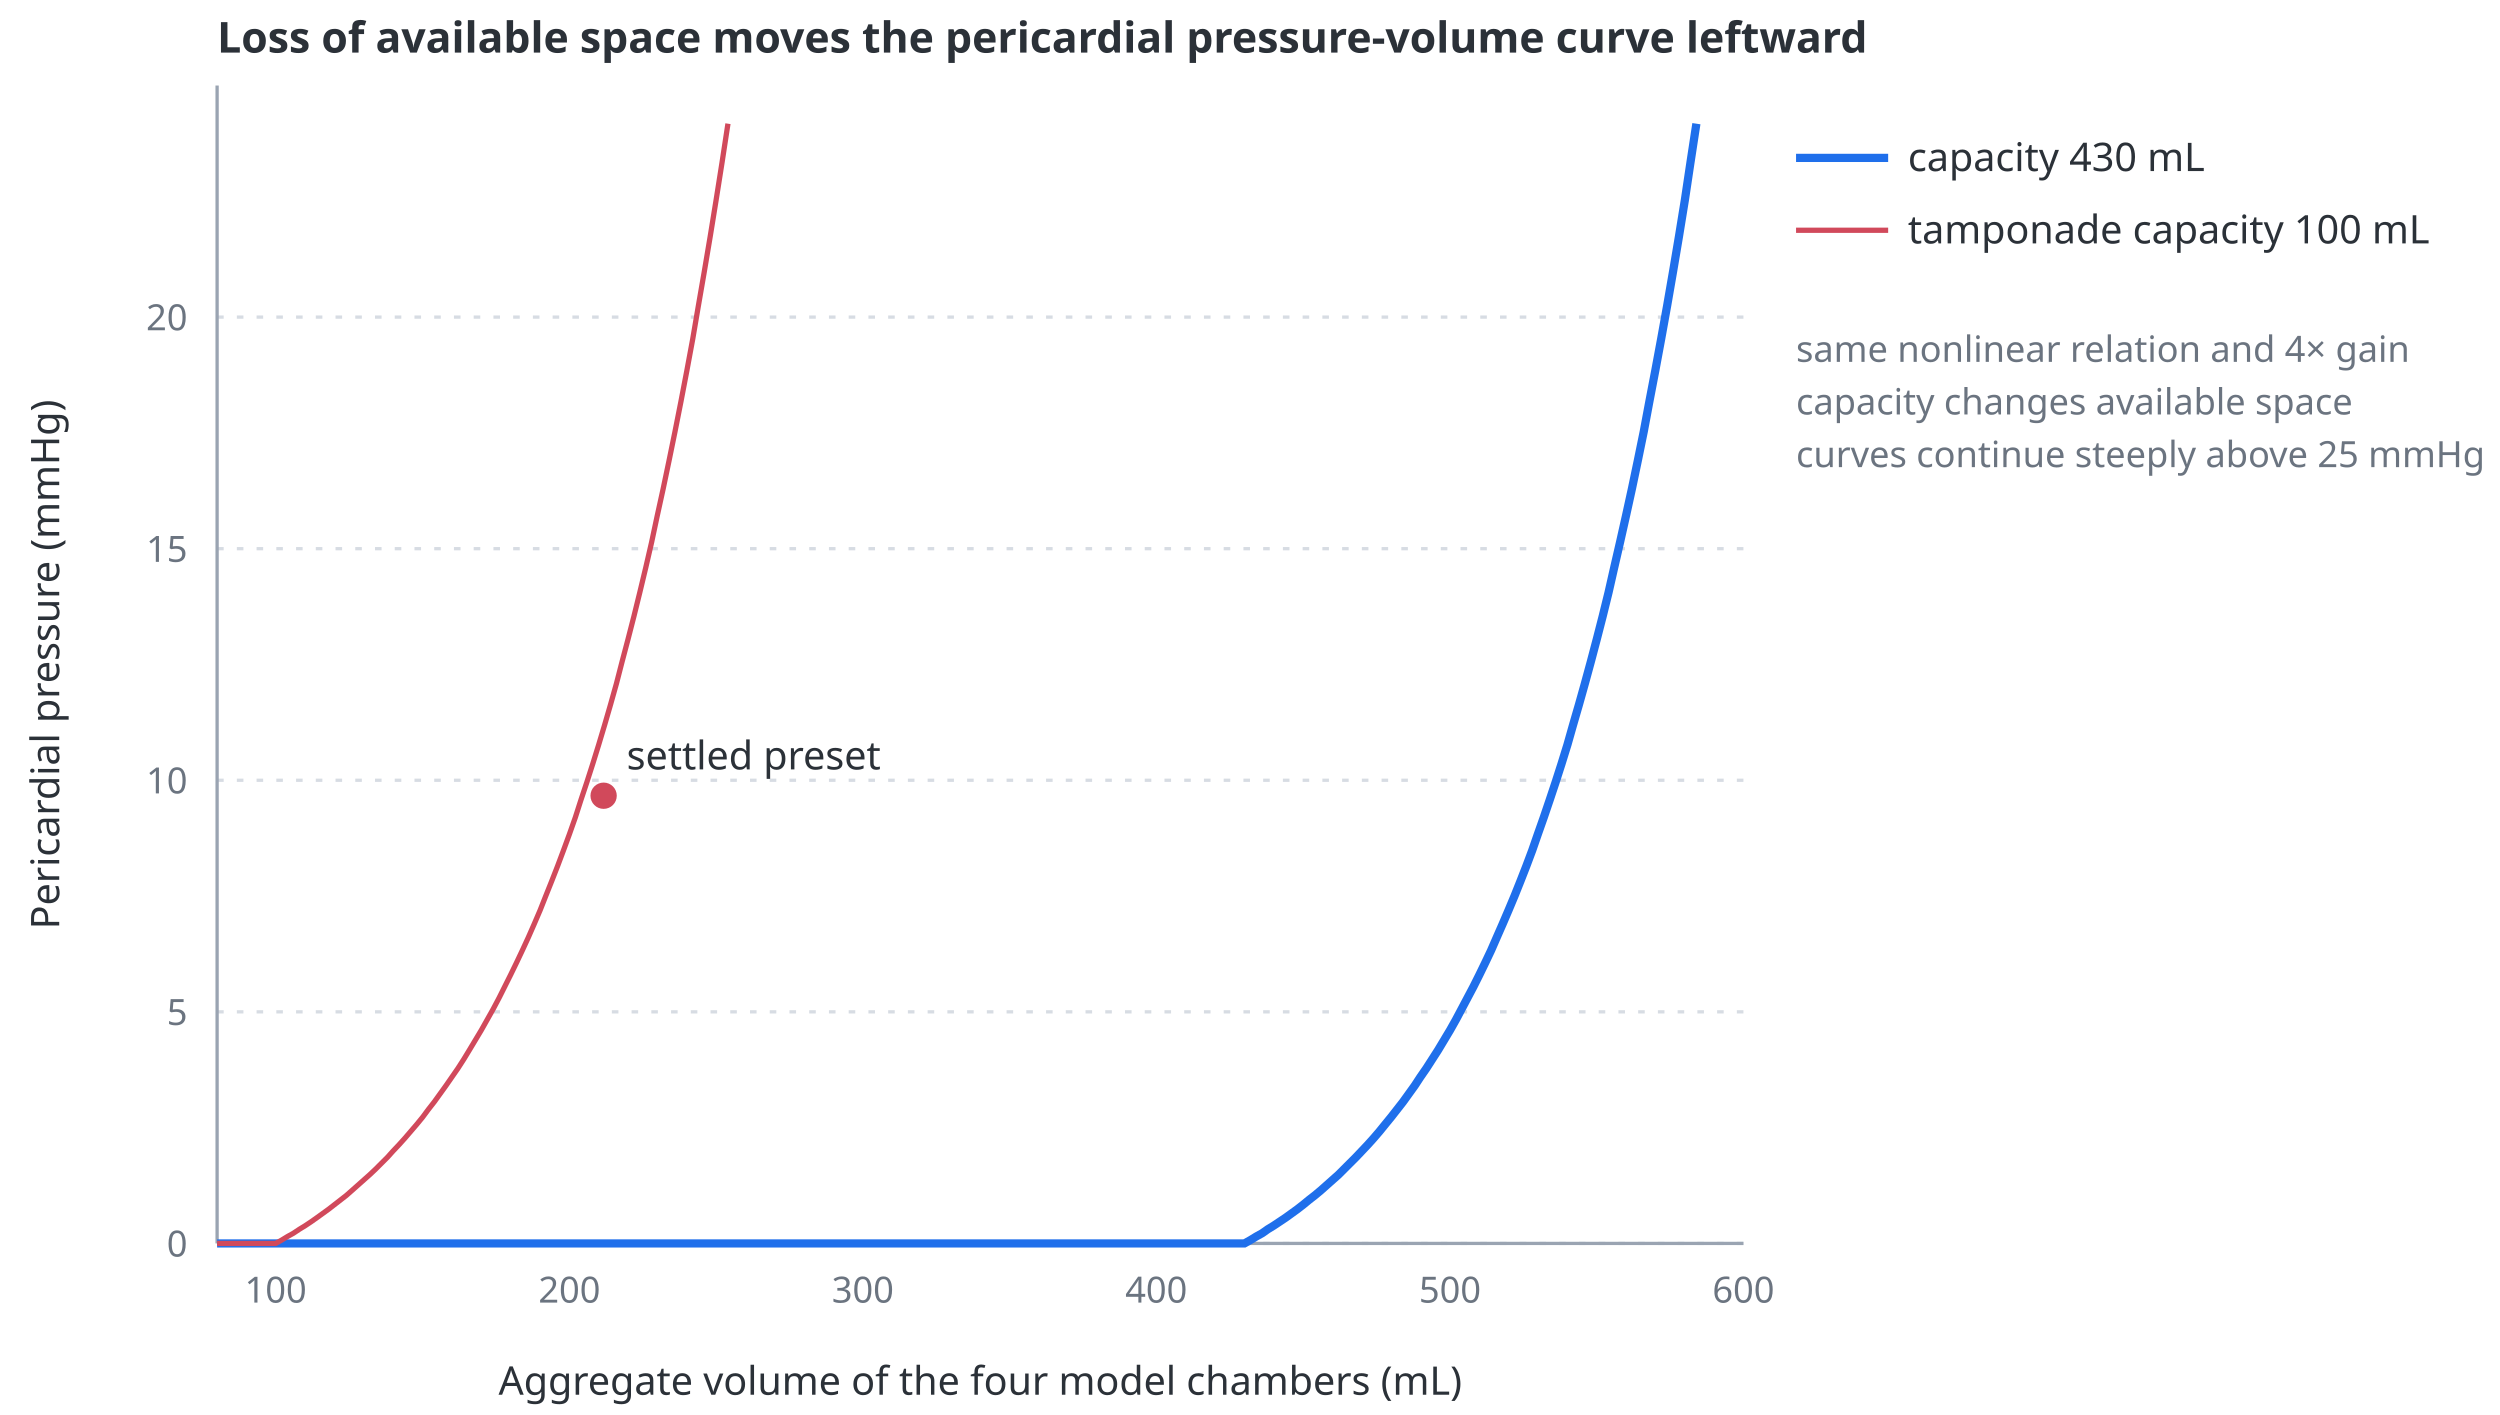
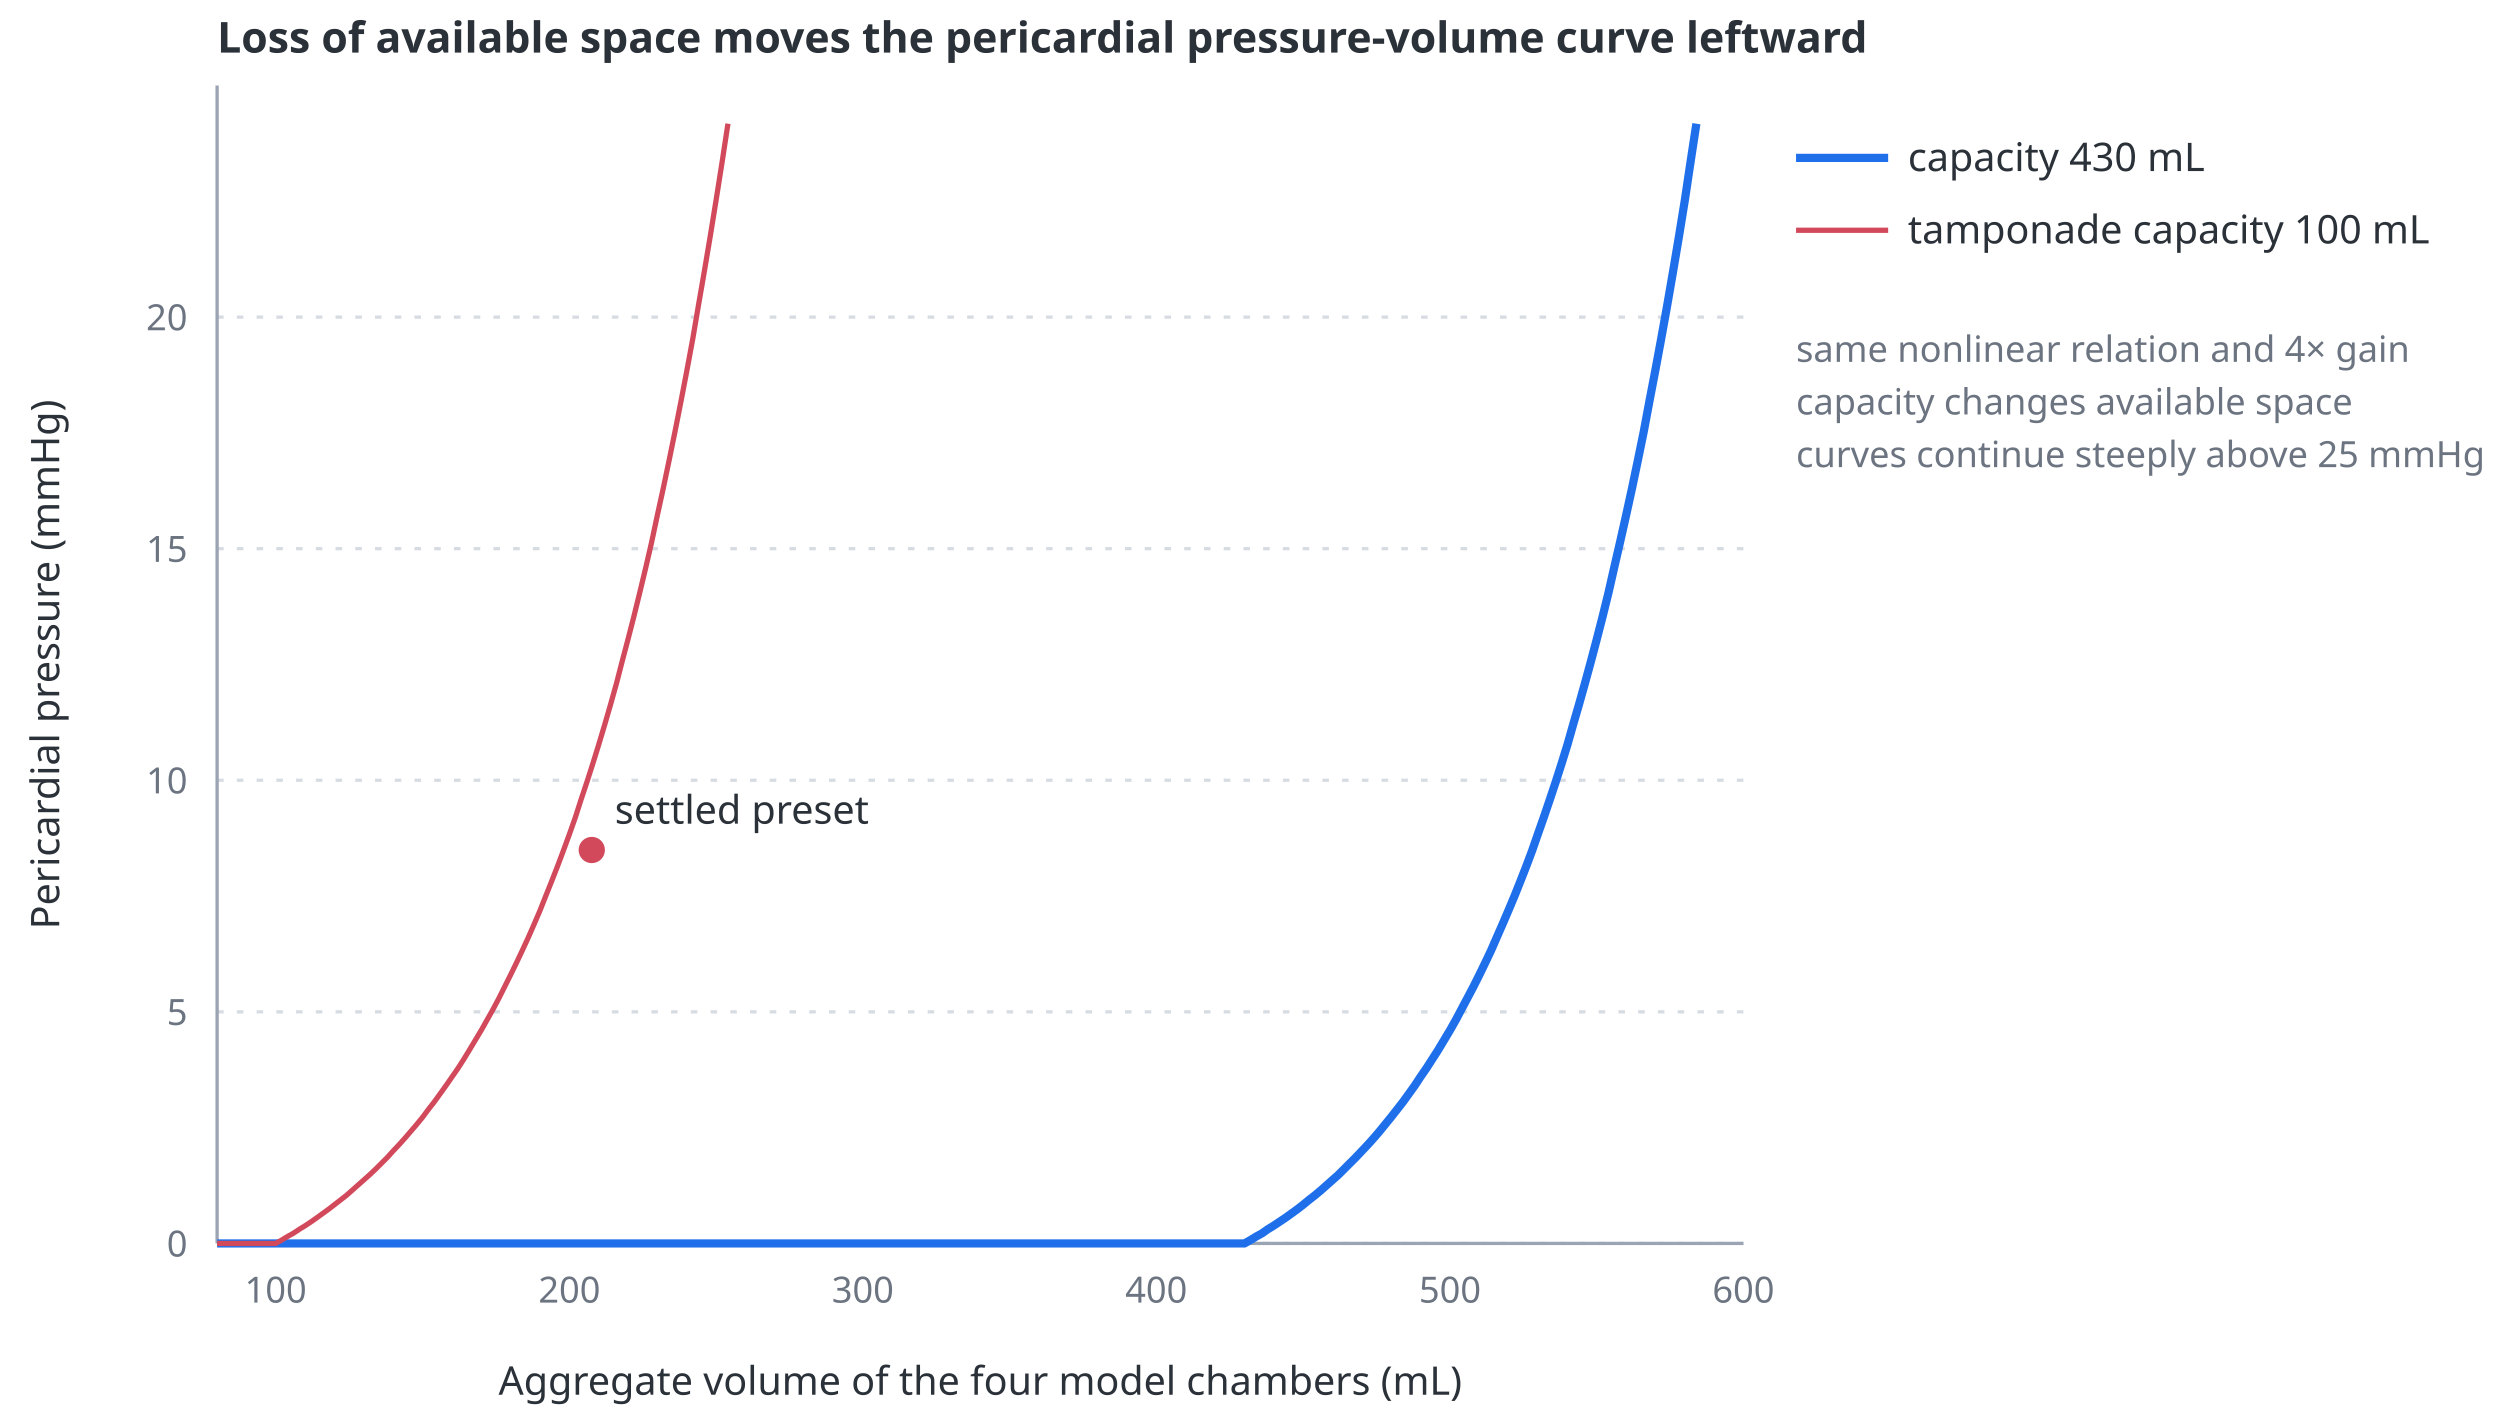
<svg xmlns="http://www.w3.org/2000/svg" viewBox="0 0 760 430" class="arthur-fig" role="img" aria-label="Loss of available space moves the pericardial pressure-volume curve leftward">
  <style>
  svg.arthur-fig .bg { fill: none }
  svg.arthur-fig .axis { stroke: var(--fig-axis, #9aa4b2); stroke-width: 1 }
  svg.arthur-fig .grid { stroke: var(--fig-grid, #d7dce3); stroke-width: 1; stroke-dasharray: 2 4 }
  svg.arthur-fig .tick { fill: var(--fig-muted, #6b7480); font: 11px system-ui, sans-serif }
  svg.arthur-fig .label { fill: var(--fig-text, #2b3138); font: 12px system-ui, sans-serif }
  svg.arthur-fig .title { fill: var(--fig-text, #2b3138); font: 600 13px system-ui, sans-serif }
  svg.arthur-fig .lm { stroke: var(--fig-grid, #d7dce3); stroke-width: 1 }
  svg.arthur-fig .lm-text { fill: var(--fig-muted, #6b7480); font: 600 11px system-ui, sans-serif }
  svg.arthur-fig .total { stroke: var(--fig-total, #1f6feb); stroke-width: 2.5; fill: none }
  svg.arthur-fig .alv { stroke: var(--fig-alv, #d1495b); stroke-width: 1.6; fill: none; stroke-dasharray: 6 3 }
  svg.arthur-fig .extra { stroke: var(--fig-extra, #2a9d8f); stroke-width: 1.6; fill: none; stroke-dasharray: 6 3 }
  svg.arthur-fig .nadir { stroke: var(--fig-total, #1f6feb); stroke-width: 1; stroke-dasharray: 3 3 }
  svg.arthur-fig .dot { fill: var(--fig-total, #1f6feb); stroke: none }
  @media (prefers-color-scheme: dark) {
    svg.arthur-fig .axis { stroke: #5b6472 }
    svg.arthur-fig .grid, svg.arthur-fig .lm { stroke: #363d47 }
    svg.arthur-fig .tick, svg.arthur-fig .lm-text { fill: #8b95a3 }
    svg.arthur-fig .label, svg.arthur-fig .title { fill: #d6dbe2 }
    svg.arthur-fig .total, svg.arthur-fig .nadir { stroke: #58a6ff }
    svg.arthur-fig .dot { fill: #58a6ff }
    svg.arthur-fig .alv { stroke: #f08c9a }
    svg.arthur-fig .extra { stroke: #4fd1c1 }
  }
</style>
  <rect class="bg" width="760" height="430" />
  <text class="title" x="66" y="16">Loss of available space moves the pericardial pressure-volume curve leftward</text>
  <line class="grid" x1="66" y1="378.0" x2="530" y2="378.0" />
  <text class="tick" x="57" y="382.0" text-anchor="end">0</text>
  <line class="grid" x1="66" y1="307.6" x2="530" y2="307.6" />
  <text class="tick" x="57" y="311.6" text-anchor="end">5</text>
  <line class="grid" x1="66" y1="237.2" x2="530" y2="237.2" />
  <text class="tick" x="57" y="241.2" text-anchor="end">10</text>
  <line class="grid" x1="66" y1="166.8" x2="530" y2="166.8" />
  <text class="tick" x="57" y="170.8" text-anchor="end">15</text>
  <line class="grid" x1="66" y1="96.4" x2="530" y2="96.4" />
  <text class="tick" x="57" y="100.4" text-anchor="end">20</text>
  <text class="tick" x="83.8" y="396" text-anchor="middle">100</text>
  <text class="tick" x="173.1" y="396" text-anchor="middle">200</text>
  <text class="tick" x="262.3" y="396" text-anchor="middle">300</text>
  <text class="tick" x="351.5" y="396" text-anchor="middle">400</text>
  <text class="tick" x="440.8" y="396" text-anchor="middle">500</text>
  <text class="tick" x="530.0" y="396" text-anchor="middle">600</text>
  <line class="axis" x1="66" y1="26" x2="66" y2="378" />
  <line class="axis" x1="66" y1="378.0" x2="530" y2="378.0" />
  <path class="total" style="stroke-dasharray:none" d="M66.0 378.0 L67.8 378.0 L69.6 378.0 L71.4 378.0 L73.1 378.0 L74.9 378.0 L76.7 378.0 L78.5 378.0 L80.3 378.0 L82.1 378.0 L83.8 378.0 L85.6 378.0 L87.4 378.0 L89.2 378.0 L91.0 378.0 L92.8 378.0 L94.6 378.0 L96.3 378.0 L98.1 378.0 L99.9 378.0 L101.7 378.0 L103.5 378.0 L105.3 378.0 L107.0 378.0 L108.8 378.0 L110.6 378.0 L112.4 378.0 L114.2 378.0 L116.0 378.0 L117.8 378.0 L119.5 378.0 L121.3 378.0 L123.1 378.0 L124.9 378.0 L126.7 378.0 L128.5 378.0 L130.2 378.0 L132.0 378.0 L133.8 378.0 L135.6 378.0 L137.4 378.0 L139.2 378.0 L141.0 378.0 L142.7 378.0 L144.5 378.0 L146.3 378.0 L148.1 378.0 L149.9 378.0 L151.7 378.0 L153.4 378.0 L155.2 378.0 L157.0 378.0 L158.8 378.0 L160.6 378.0 L162.4 378.0 L164.2 378.0 L165.9 378.0 L167.7 378.0 L169.5 378.0 L171.3 378.0 L173.1 378.0 L174.9 378.0 L176.6 378.0 L178.4 378.0 L180.2 378.0 L182.0 378.0 L183.8 378.0 L185.6 378.0 L187.4 378.0 L189.1 378.0 L190.9 378.0 L192.7 378.0 L194.5 378.0 L196.3 378.0 L198.1 378.0 L199.8 378.0 L201.6 378.0 L203.4 378.0 L205.2 378.0 L207.0 378.0 L208.8 378.0 L210.6 378.0 L212.3 378.0 L214.1 378.0 L215.9 378.0 L217.7 378.0 L219.5 378.0 L221.3 378.0 L223.0 378.0 L224.8 378.0 L226.6 378.0 L228.4 378.0 L230.2 378.0 L232.0 378.0 L233.8 378.0 L235.5 378.0 L237.3 378.0 L239.1 378.0 L240.9 378.0 L242.7 378.0 L244.5 378.0 L246.2 378.0 L248.0 378.0 L249.8 378.0 L251.6 378.0 L253.4 378.0 L255.2 378.0 L257.0 378.0 L258.7 378.0 L260.5 378.0 L262.3 378.0 L264.1 378.0 L265.9 378.0 L267.7 378.0 L269.4 378.0 L271.2 378.0 L273.0 378.0 L274.8 378.0 L276.6 378.0 L278.4 378.0 L280.2 378.0 L281.9 378.0 L283.7 378.0 L285.5 378.0 L287.3 378.0 L289.1 378.0 L290.9 378.0 L292.6 378.0 L294.4 378.0 L296.2 378.0 L298.0 378.0 L299.8 378.0 L301.6 378.0 L303.4 378.0 L305.1 378.0 L306.9 378.0 L308.7 378.0 L310.5 378.0 L312.3 378.0 L314.1 378.0 L315.8 378.0 L317.6 378.0 L319.4 378.0 L321.2 378.0 L323.0 378.0 L324.8 378.0 L326.6 378.0 L328.3 378.0 L330.1 378.0 L331.9 378.0 L333.7 378.0 L335.5 378.0 L337.3 378.0 L339.0 378.0 L340.8 378.0 L342.6 378.0 L344.4 378.0 L346.2 378.0 L348.0 378.0 L349.8 378.0 L351.5 378.0 L353.3 378.0 L355.1 378.0 L356.9 378.0 L358.7 378.0 L360.5 378.0 L362.2 378.0 L364.0 378.0 L365.8 378.0 L367.6 378.0 L369.4 378.0 L371.2 378.0 L373.0 378.0 L374.7 378.0 L376.5 378.0 L378.3 378.0 L380.1 377.0 L381.9 375.9 L383.7 374.9 L385.4 373.7 L387.2 372.6 L389.0 371.4 L390.8 370.2 L392.6 368.9 L394.4 367.6 L396.2 366.2 L397.9 364.8 L399.7 363.4 L401.5 361.9 L403.3 360.3 L405.1 358.7 L406.9 357.1 L408.6 355.4 L410.4 353.6 L412.2 351.8 L414.0 349.9 L415.8 348.0 L417.6 346.0 L419.4 343.9 L421.1 341.8 L422.9 339.6 L424.7 337.3 L426.5 335.0 L428.3 332.5 L430.1 330.0 L431.8 327.4 L433.6 324.8 L435.4 322.0 L437.2 319.2 L439.0 316.2 L440.8 313.2 L442.6 310.0 L444.3 306.8 L446.1 303.4 L447.9 300.0 L449.7 296.4 L451.5 292.7 L453.3 288.9 L455.0 285.0 L456.8 280.9 L458.6 276.7 L460.4 272.4 L462.2 267.9 L464.0 263.3 L465.8 258.5 L467.5 253.6 L469.3 248.5 L471.1 243.2 L472.9 237.8 L474.7 232.2 L476.5 226.4 L478.2 220.4 L480.0 214.2 L481.8 207.8 L483.6 201.2 L485.4 194.4 L487.2 187.4 L489.0 180.1 L490.7 172.6 L492.5 164.8 L494.3 156.8 L496.1 148.6 L497.9 140.0 L499.7 131.2 L501.4 122.1 L503.2 112.7 L505.0 103.0 L506.8 93.0 L508.6 82.6 L510.4 71.9 L512.2 60.8 L513.9 49.4 L515.7 37.6" />
  <path class="alv" style="stroke-dasharray:none" d="M66.0 378.0 L67.8 378.0 L69.6 378.0 L71.4 378.0 L73.1 378.0 L74.9 378.0 L76.7 378.0 L78.5 378.0 L80.3 378.0 L82.1 378.0 L83.8 378.0 L85.6 377.0 L87.4 375.9 L89.2 374.9 L91.0 373.7 L92.8 372.6 L94.6 371.4 L96.3 370.2 L98.1 368.9 L99.9 367.6 L101.7 366.2 L103.5 364.8 L105.3 363.4 L107.0 361.9 L108.8 360.3 L110.6 358.7 L112.4 357.1 L114.2 355.4 L116.0 353.6 L117.8 351.8 L119.5 349.9 L121.3 348.0 L123.1 346.0 L124.9 343.9 L126.7 341.8 L128.5 339.6 L130.2 337.3 L132.0 335.0 L133.8 332.5 L135.6 330.0 L137.4 327.4 L139.2 324.8 L141.0 322.0 L142.7 319.2 L144.5 316.2 L146.3 313.2 L148.1 310.0 L149.9 306.8 L151.7 303.4 L153.4 300.0 L155.2 296.4 L157.0 292.7 L158.8 288.9 L160.6 285.0 L162.4 280.9 L164.2 276.7 L165.9 272.4 L167.7 267.9 L169.5 263.3 L171.3 258.5 L173.1 253.6 L174.9 248.5 L176.6 243.2 L178.4 237.8 L180.2 232.2 L182.0 226.4 L183.8 220.4 L185.6 214.2 L187.4 207.8 L189.1 201.2 L190.9 194.4 L192.7 187.4 L194.5 180.1 L196.3 172.6 L198.1 164.8 L199.8 156.8 L201.6 148.6 L203.4 140.0 L205.2 131.2 L207.0 122.1 L208.8 112.7 L210.6 103.0 L212.3 93.0 L214.1 82.6 L215.9 71.9 L217.7 60.8 L219.5 49.4 L221.3 37.6" />
-   <circle class="dot" style="fill:var(--fig-alv, #d1495b)" cx="183.5" cy="241.9" r="4" />
-   <text class="label" x="190.5" y="233.9">settled preset</text>
+   <circle class="dot" style="fill:var(--fig-alv, #d1495b)" cx="179.9" cy="258.4" r="4" />
+   <text class="label" x="186.9" y="250.4">settled preset</text>
  <text class="label" transform="translate(18 202) rotate(-90)" text-anchor="middle">Pericardial pressure (mmHg)</text>
  <text class="label" x="298" y="424" text-anchor="middle">Aggregate volume of the four model chambers (mL)</text>
  <line class="total" style="stroke-dasharray:none" x1="546" y1="48" x2="574" y2="48" />
  <text class="label" x="580" y="52">capacity 430 mL</text>
  <line class="alv" style="stroke-dasharray:none" x1="546" y1="70" x2="574" y2="70" />
  <text class="label" x="580" y="74">tamponade capacity 100 mL</text>
  <text class="tick" x="546" y="110">same nonlinear relation and 4× gain</text>
  <text class="tick" x="546" y="126">capacity changes available space</text>
  <text class="tick" x="546" y="142">curves continue steeply above 25 mmHg</text>
</svg>
